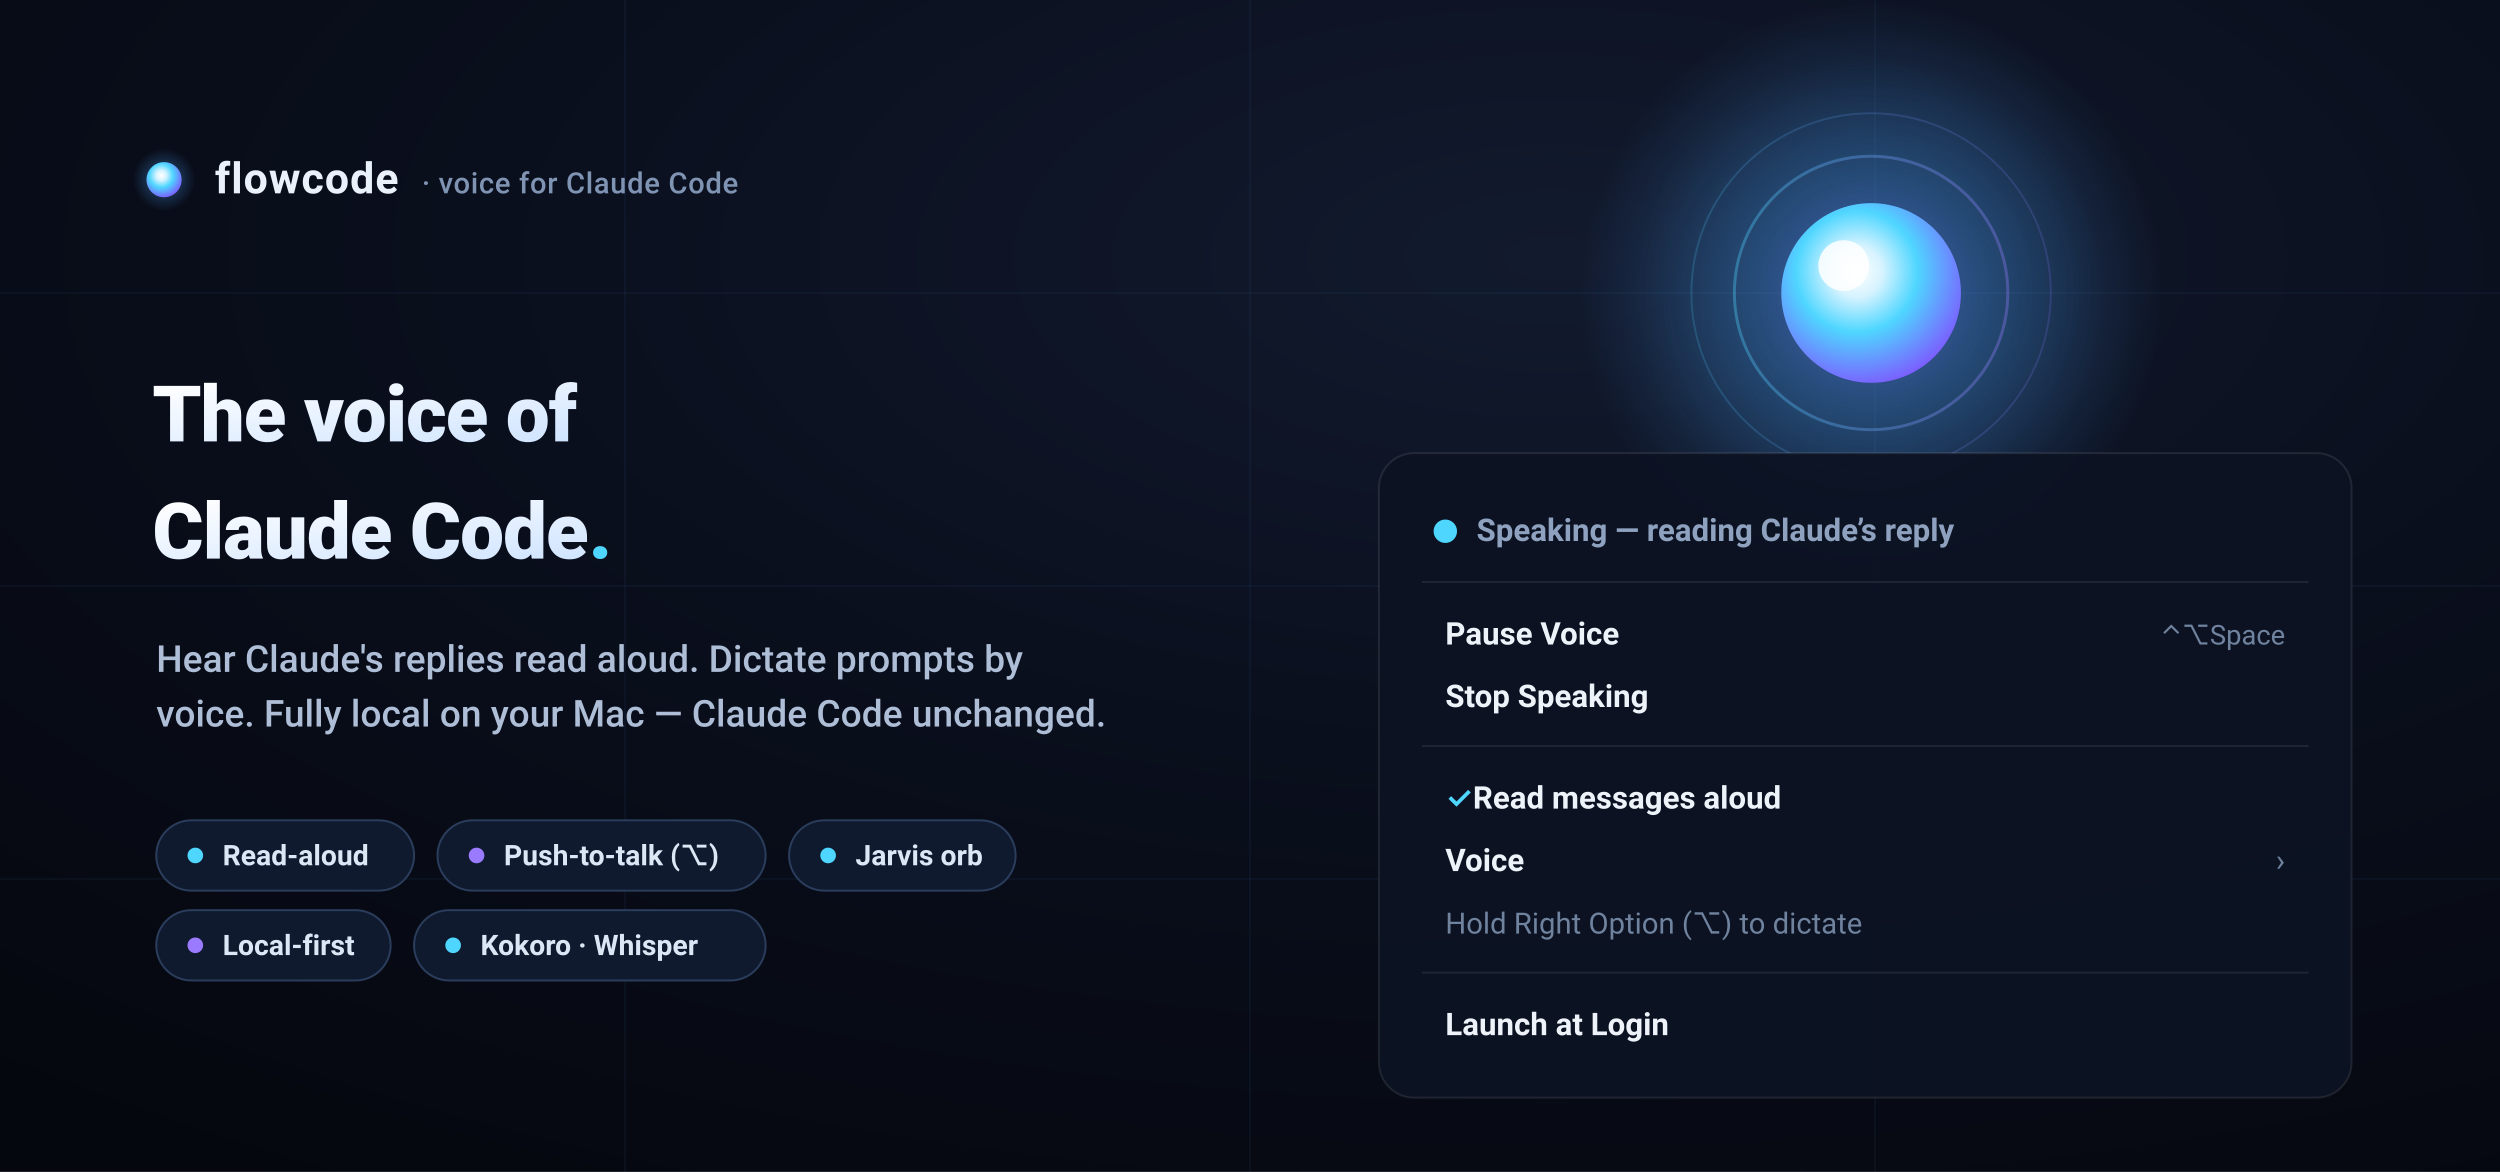
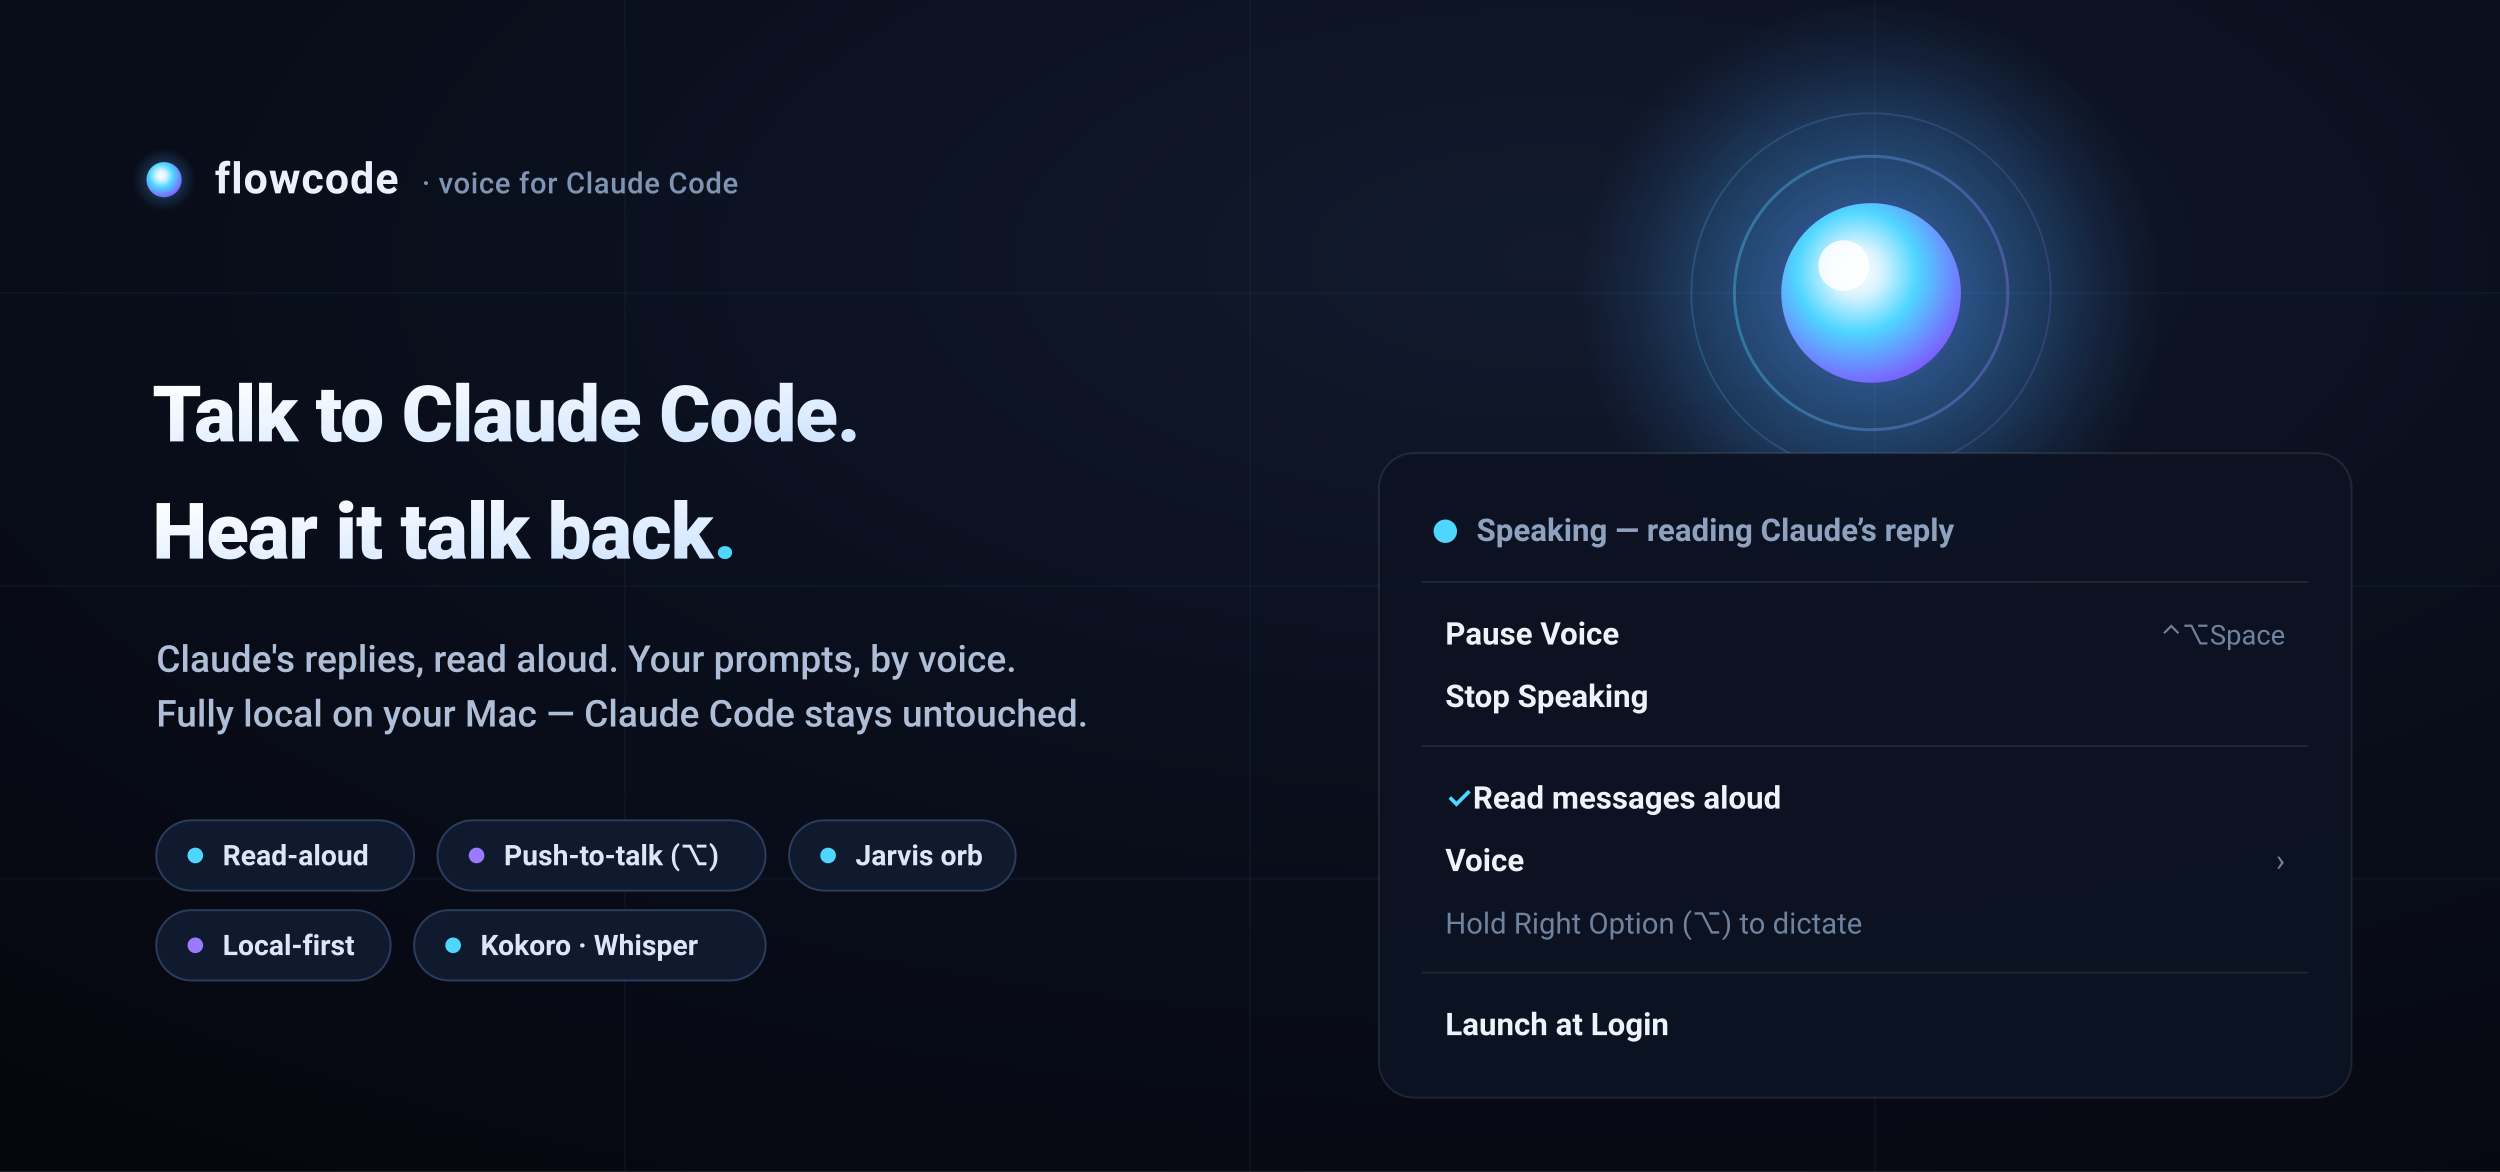
<svg xmlns="http://www.w3.org/2000/svg" viewBox="0 0 1280 600" width="1280" height="600" font-family="-apple-system, BlinkMacSystemFont, 'SF Pro Display', 'Segoe UI', Roboto, Helvetica, Arial, sans-serif">
  <defs>
    <radialGradient id="bg" cx="62%" cy="22%" r="95%">
      <stop offset="0%" stop-color="#121a2e" />
      <stop offset="45%" stop-color="#0a0f1d" />
      <stop offset="100%" stop-color="#05070e" />
    </radialGradient>
    <radialGradient id="glow" cx="50%" cy="50%" r="50%">
      <stop offset="0%" stop-color="#7c5cff" stop-opacity="0.55" />
      <stop offset="40%" stop-color="#4aa6ff" stop-opacity="0.28" />
      <stop offset="100%" stop-color="#4aa6ff" stop-opacity="0" />
    </radialGradient>
    <radialGradient id="orb" cx="42%" cy="38%" r="65%">
      <stop offset="0%" stop-color="#ffffff" />
      <stop offset="22%" stop-color="#d6f3ff" />
      <stop offset="52%" stop-color="#4fd6ff" />
      <stop offset="100%" stop-color="#7c5cff" />
    </radialGradient>
    <linearGradient id="accent" x1="0" y1="0" x2="1" y2="0">
      <stop offset="0%" stop-color="#4fd6ff" />
      <stop offset="100%" stop-color="#9a7bff" />
    </linearGradient>
    <linearGradient id="wordmark" x1="0" y1="0" x2="1" y2="1">
      <stop offset="0%" stop-color="#ffffff" />
      <stop offset="100%" stop-color="#cfe4ff" />
    </linearGradient>
    <filter id="soft" x="-50%" y="-50%" width="200%" height="200%">
      <feGaussianBlur stdDeviation="18" />
    </filter>
  </defs>
  <rect width="1280" height="600" fill="url(#bg)" />
  <g stroke="#5fa8ff" stroke-opacity="0.05" stroke-width="1">
    <path d="M0 150 H1280 M0 300 H1280 M0 450 H1280" />
    <path d="M320 0 V600 M640 0 V600 M960 0 V600" />
  </g>
  <circle cx="84" cy="92" r="16" fill="url(#glow)" />
  <circle cx="84" cy="92" r="9" fill="url(#orb)" />
  <text x="110" y="99" font-size="22" font-weight="700" fill="#eaf1fb" letter-spacing="0.5">flowcode</text>
  <text x="216" y="99" font-size="15" font-weight="500" fill="#7f93b3" letter-spacing="0.3">· voice for Claude Code</text>
-   <text x="78" y="226" font-size="40" font-weight="800" fill="url(#wordmark)" letter-spacing="-0.5">The voice of</text>
-   <text x="78" y="286" font-size="40" font-weight="800" fill="url(#wordmark)" letter-spacing="-0.5">Claude Code<tspan fill="#4fd6ff">.</tspan>
+   <text x="78" y="226" font-size="40" font-weight="800" fill="url(#wordmark)" letter-spacing="-0.5">Talk to Claude Code.</text>
+   <text x="78" y="286" font-size="40" font-weight="800" fill="url(#wordmark)" letter-spacing="-0.5">Hear it talk back<tspan fill="#4fd6ff">.</tspan>
  </text>
-   <text x="80" y="344" font-size="19" font-weight="500" fill="#aebed7">Hear Claude's replies read aloud. Dictate prompts by</text>
-   <text x="80" y="372" font-size="19" font-weight="500" fill="#aebed7">voice. Fully local on your Mac — Claude Code unchanged.</text>
+   <text x="80" y="344" font-size="19" font-weight="500" fill="#aebed7">Claude's replies, read aloud. Your prompts, by voice.</text>
+   <text x="80" y="372" font-size="19" font-weight="500" fill="#aebed7">Fully local on your Mac — Claude Code stays untouched.</text>
  <g font-size="14.5" font-weight="600">
    <g transform="translate(80,420)">
      <rect width="132" height="36" rx="18" fill="#0f1a2e" stroke="#2b3d5c" stroke-width="1" />
      <circle cx="20" cy="18" r="4" fill="#4fd6ff" />
      <text x="34" y="23" fill="#dce7f6">Read-aloud</text>
    </g>
    <g transform="translate(224,420)">
      <rect width="168" height="36" rx="18" fill="#0f1a2e" stroke="#2b3d5c" stroke-width="1" />
      <circle cx="20" cy="18" r="4" fill="#9a7bff" />
      <text x="34" y="23" fill="#dce7f6">Push-to-talk (⌥)</text>
    </g>
    <g transform="translate(404,420)">
      <rect width="116" height="36" rx="18" fill="#0f1a2e" stroke="#2b3d5c" stroke-width="1" />
      <circle cx="20" cy="18" r="4" fill="#4fd6ff" />
      <text x="34" y="23" fill="#dce7f6">Jarvis orb</text>
    </g>
    <g transform="translate(80,466)">
      <rect width="120" height="36" rx="18" fill="#0f1a2e" stroke="#2b3d5c" stroke-width="1" />
      <circle cx="20" cy="18" r="4" fill="#9a7bff" />
      <text x="34" y="23" fill="#dce7f6">Local-first</text>
    </g>
    <g transform="translate(212,466)">
      <rect width="180" height="36" rx="18" fill="#0f1a2e" stroke="#2b3d5c" stroke-width="1" />
      <circle cx="20" cy="18" r="4" fill="#4fd6ff" />
      <text x="34" y="23" fill="#dce7f6">Kokoro · Whisper</text>
    </g>
  </g>
  <circle cx="958" cy="150" r="150" fill="url(#glow)" />
  <circle cx="958" cy="150" r="120" fill="url(#glow)" opacity="0.5" />
  <g fill="none" stroke="url(#accent)" stroke-opacity="0.35">
    <circle cx="958" cy="150" r="70" stroke-width="1.5" />
    <circle cx="958" cy="150" r="92" stroke-width="1" stroke-opacity="0.18" />
  </g>
  <circle cx="958" cy="150" r="46" fill="url(#orb)" />
  <circle cx="944" cy="136" r="13" fill="#ffffff" opacity="0.85" />
  <g transform="translate(706,232)">
    <rect x="0" y="0" width="498" height="330" rx="18" fill="#0c1322" fill-opacity="0.94" stroke="#ffffff" stroke-opacity="0.09" stroke-width="1" />
    <circle cx="34" cy="40" r="6" fill="#4fd6ff" />
    <text x="50" y="45" font-size="16" font-weight="600" fill="#8ea2bf">Speaking — reading Claude’s reply</text>
    <line x1="22" y1="66" x2="476" y2="66" stroke="#ffffff" stroke-opacity="0.08" />
    <text x="34" y="98" font-size="16" font-weight="600" fill="#eef3fa">Pause Voice</text>
    <text x="464" y="98" font-size="14" fill="#6f829e" text-anchor="end">⌃⌥Space</text>
    <text x="34" y="130" font-size="16" font-weight="600" fill="#eef3fa">Stop Speaking</text>
    <line x1="22" y1="150" x2="476" y2="150" stroke="#ffffff" stroke-opacity="0.08" />
    <text x="34" y="182" font-size="16" font-weight="600" fill="#eef3fa">
      <tspan fill="#4fd6ff">✓ </tspan>Read messages aloud</text>
    <text x="34" y="214" font-size="16" font-weight="600" fill="#eef3fa">Voice</text>
    <text x="464" y="214" font-size="16" fill="#6f829e" text-anchor="end">›</text>
    <text x="34" y="246" font-size="15" fill="#6f829e">Hold Right Option (⌥) to dictate</text>
    <line x1="22" y1="266" x2="476" y2="266" stroke="#ffffff" stroke-opacity="0.08" />
    <text x="34" y="298" font-size="16" font-weight="600" fill="#eef3fa">Launch at Login</text>
  </g>
</svg>
